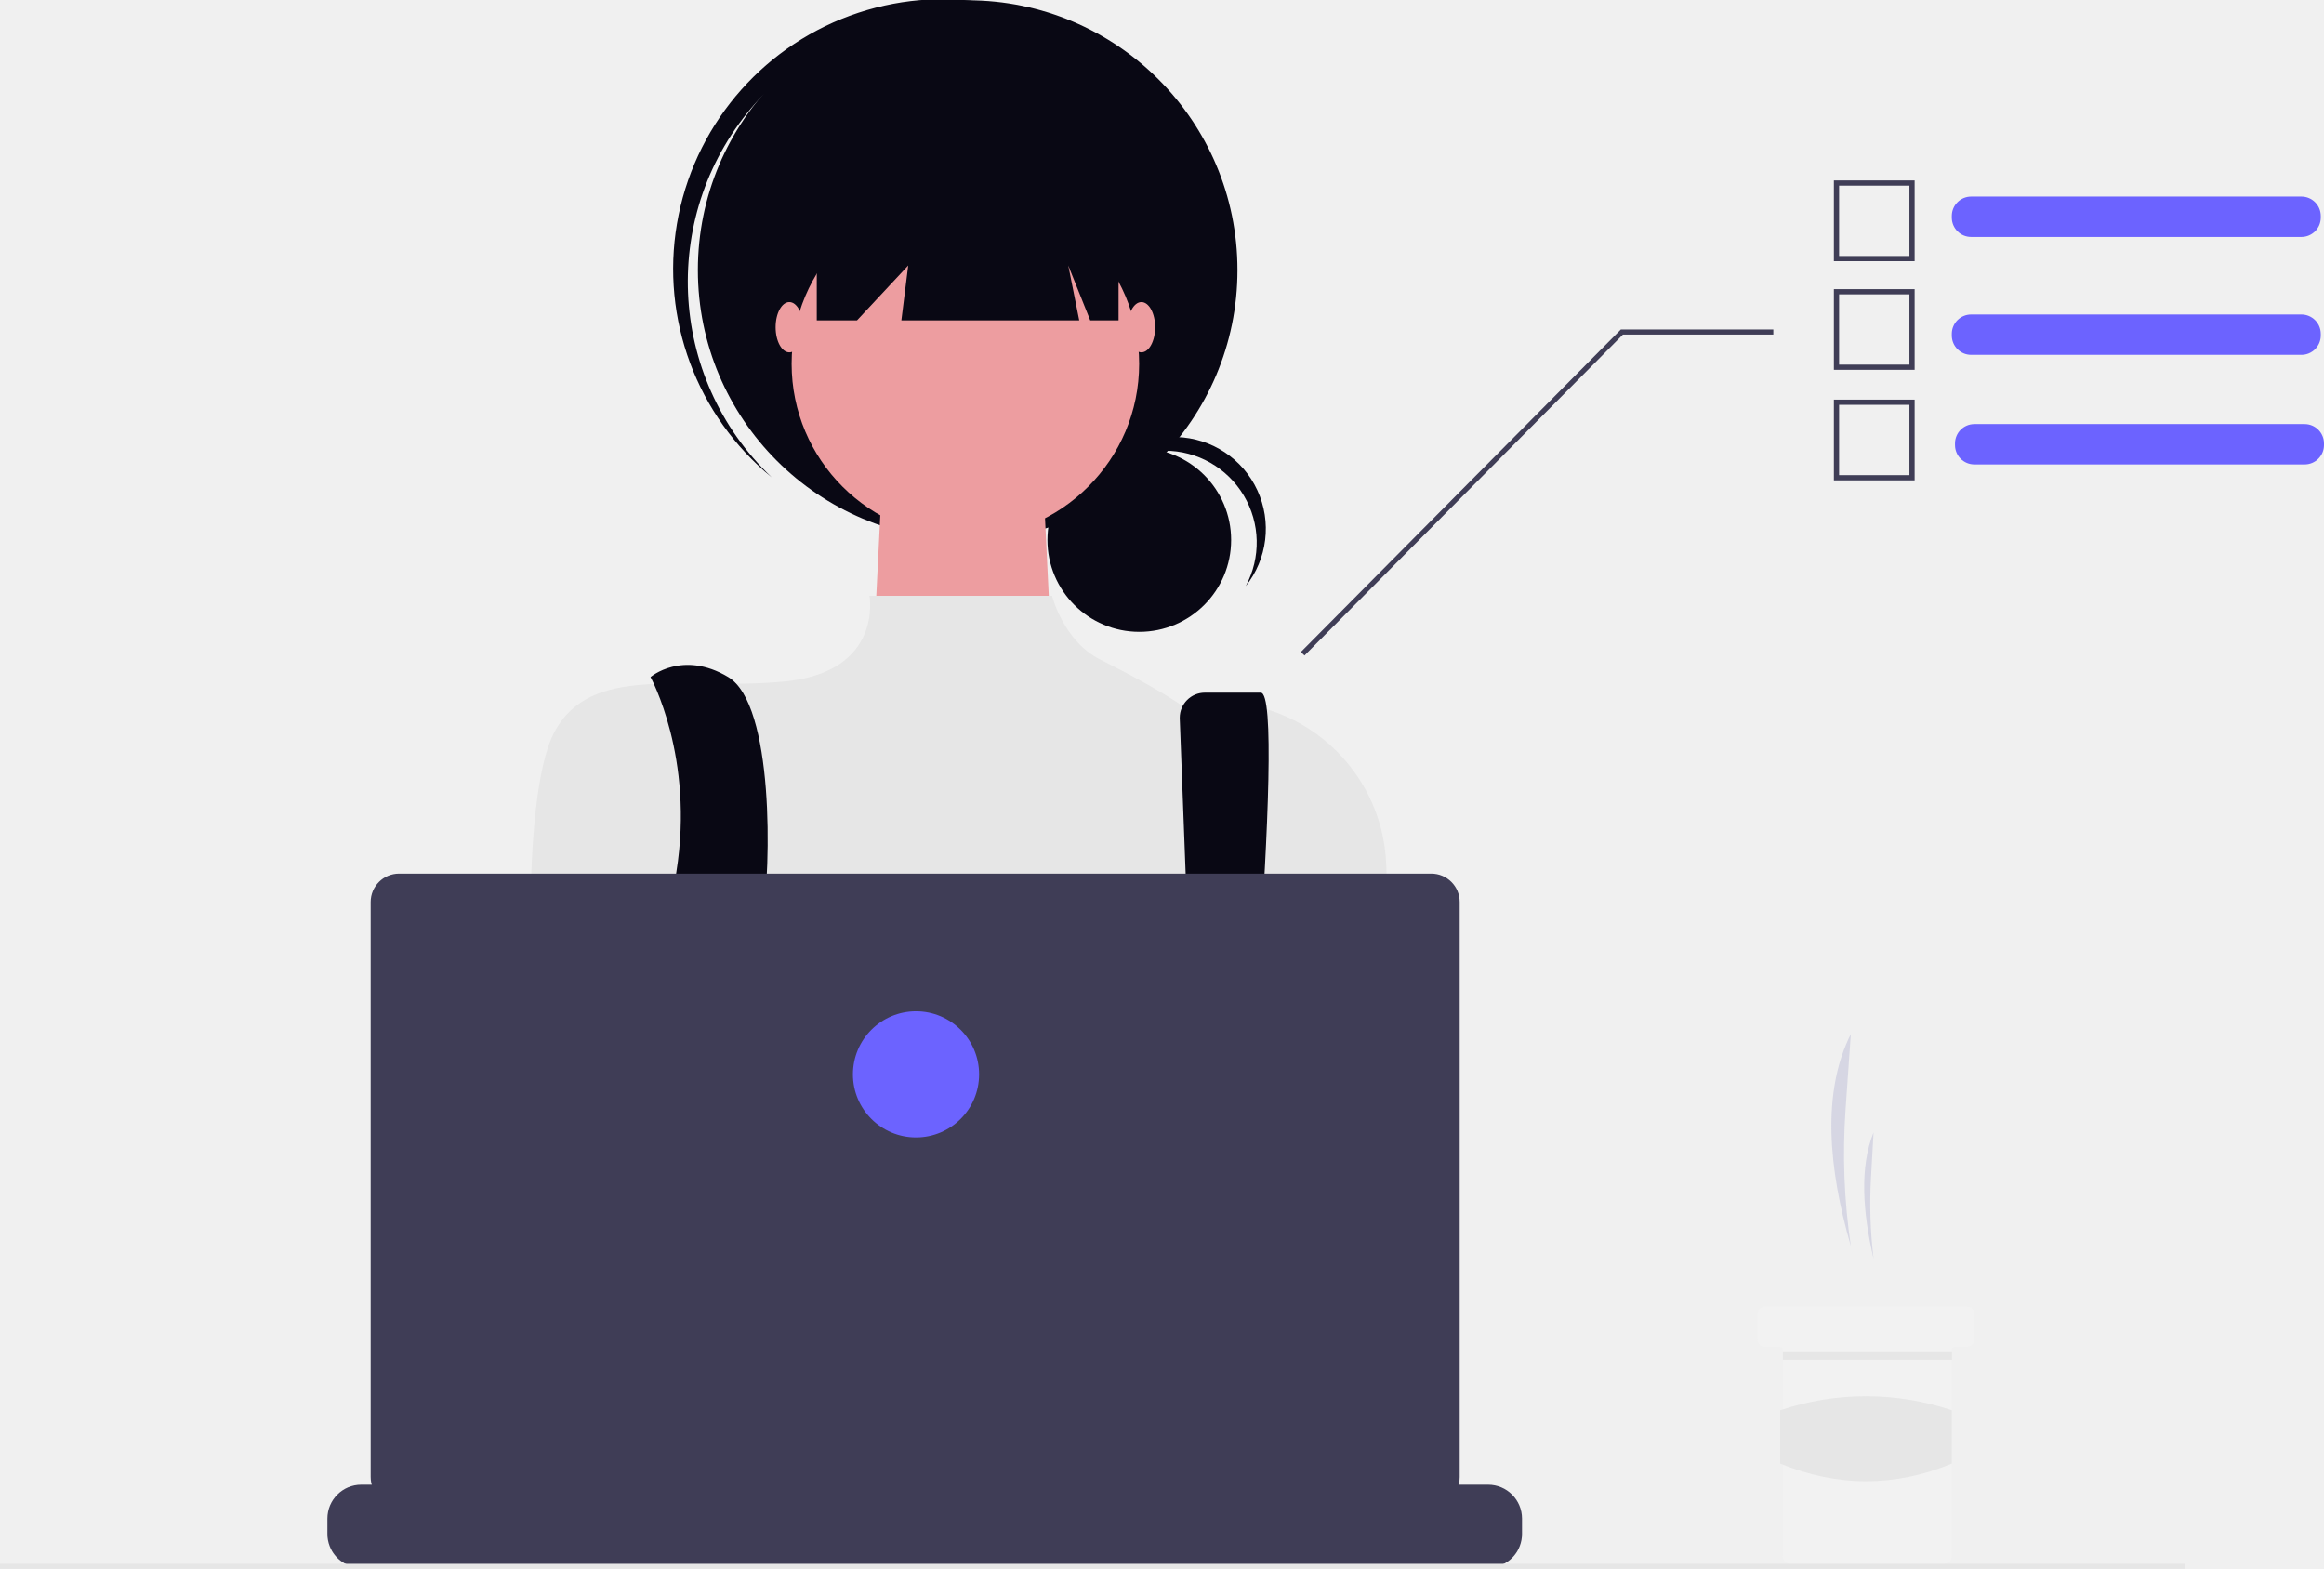
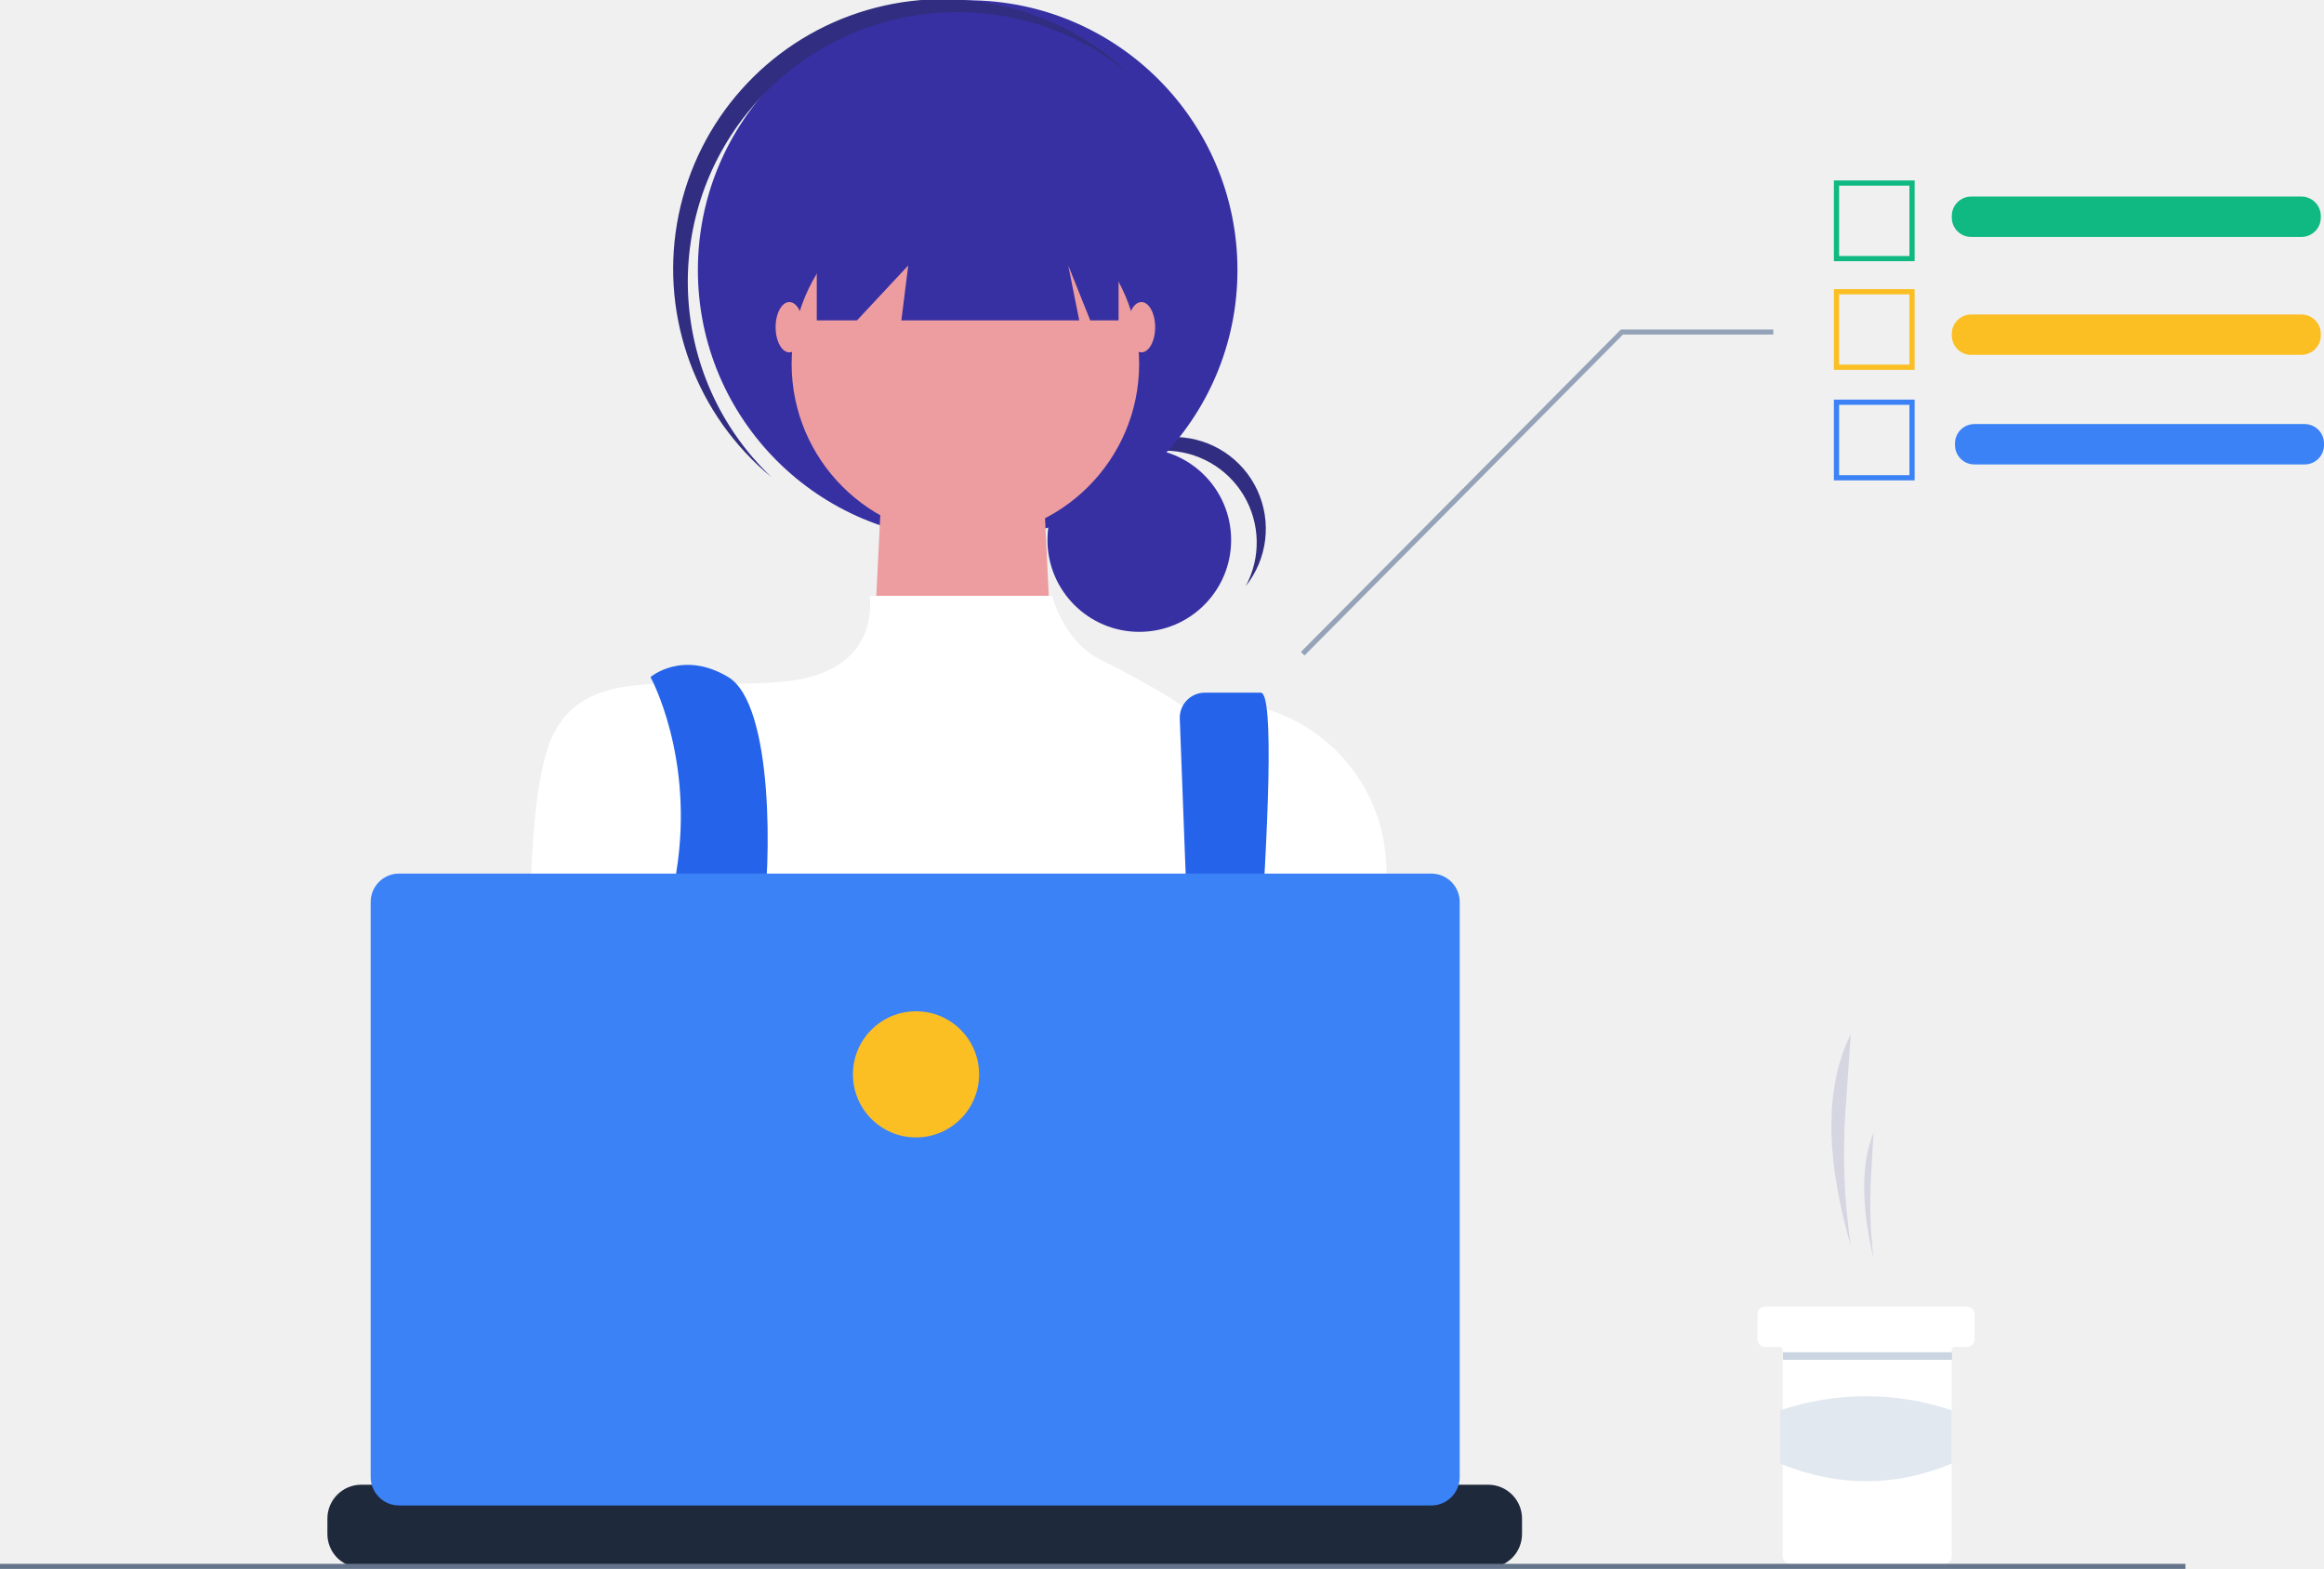
<svg xmlns="http://www.w3.org/2000/svg" width="960" height="648.149" viewBox="0 0 960 648.149" role="img" artist="Katerina Limpitsouni" source="https://undraw.co/">
  <g transform="translate(-474.474 -232.417)">
    <path d="M848.258,639.776h0a260.207,260.207,0,0,1-2.183-56.405l2.183-31.156h0c-12.031,23.939-9.312,55.447,0,87.561Z" transform="translate(390.764 107.389)" fill="#d6d6e3" />
    <path d="M857.089,643.334h0a191.276,191.276,0,0,1-1.051-33.574l1.051-18.545h0C851.3,605.464,852.608,624.219,857.089,643.334Z" transform="translate(391.315 109.043)" fill="#d6d6e3" />
-     <path d="M900.582,663.345v10.424a3.143,3.143,0,0,1-3.127,3.127h-5.212a1.039,1.039,0,0,0-1.042,1.042v85.476a3.143,3.143,0,0,1-3.127,3.127H824.487a3.13,3.13,0,0,1-3.127-3.127V677.938a1.046,1.046,0,0,0-1.042-1.042h-6.254a3.13,3.13,0,0,1-3.127-3.127V663.345a3.123,3.123,0,0,1,3.127-3.127h83.391a3.136,3.136,0,0,1,3.127,3.127Z" transform="translate(389.523 111.968)" fill="#f2f2f2" />
-     <rect width="69.84" height="3.127" transform="translate(1210.976 791.052)" fill="#e6e6e6" />
-     <path d="M890.819,723.594c-23.37,9.671-47,9.778-70.883,0V701.563a111.317,111.317,0,0,1,70.883,0Z" transform="translate(389.904 113.475)" fill="#e6e6e6" />
-     <circle cx="37.939" cy="37.939" r="37.939" transform="translate(907.155 417.571)" fill="#090814" />
-     <path d="M577.3,314.631a37.944,37.944,0,0,1,33.4,55.944A37.93,37.93,0,1,0,547.68,328.9,37.845,37.845,0,0,1,577.3,314.631Z" transform="translate(378.363 103.984)" fill="#090814" />
-     <circle cx="111.444" cy="111.444" r="111.444" transform="translate(762.755 232.54)" fill="#090814" />
-     <path d="M415.41,178.2a111.425,111.425,0,0,1,154.448-11.685c-.911-.866-1.813-1.74-2.76-2.581A111.444,111.444,0,1,0,419.01,330.511c.947.842,1.92,1.635,2.887,2.439A111.425,111.425,0,0,1,415.41,178.2Z" transform="translate(371.324 96.642)" fill="#090814" />
+     <path d="M900.582,663.345v10.424a3.143,3.143,0,0,1-3.127,3.127h-5.212a1.039,1.039,0,0,0-1.042,1.042v85.476a3.143,3.143,0,0,1-3.127,3.127H824.487a3.13,3.13,0,0,1-3.127-3.127V677.938a1.046,1.046,0,0,0-1.042-1.042h-6.254a3.13,3.13,0,0,1-3.127-3.127V663.345a3.123,3.123,0,0,1,3.127-3.127h83.391a3.136,3.136,0,0,1,3.127,3.127Z" transform="translate(389.523 111.968)" fill="#ffffff" />
+     <rect width="69.84" height="3.127" transform="translate(1210.976 791.052)" fill="#cbd5e1" />
+     <path d="M890.819,723.594c-23.37,9.671-47,9.778-70.883,0V701.563a111.317,111.317,0,0,1,70.883,0Z" transform="translate(389.904 113.475)" fill="#e2e8f0" />
+     <circle cx="37.939" cy="37.939" r="37.939" transform="translate(907.155 417.571)" fill="#3730a3" />
+     <path d="M577.3,314.631a37.944,37.944,0,0,1,33.4,55.944A37.93,37.93,0,1,0,547.68,328.9,37.845,37.845,0,0,1,577.3,314.631Z" transform="translate(378.363 103.984)" fill="#312e81" />
+     <circle cx="111.444" cy="111.444" r="111.444" transform="translate(762.755 232.54)" fill="#3730a3" />
+     <path d="M415.41,178.2a111.425,111.425,0,0,1,154.448-11.685c-.911-.866-1.813-1.74-2.76-2.581A111.444,111.444,0,1,0,419.01,330.511c.947.842,1.92,1.635,2.887,2.439A111.425,111.425,0,0,1,415.41,178.2Z" transform="translate(371.324 96.642)" fill="#312e81" />
    <path d="M-.746,4.481,65.351,0,68.73,69.84-3.665,63.03Z" transform="translate(839.703 423.782)" fill="#ed9da0" />
    <circle cx="71.778" cy="71.778" r="71.778" transform="translate(801.478 310.929)" fill="#ed9da0" />
-     <path d="M540.162,378.544H464.726s5.887,31.669-35.668,35.447-79.333-7.556-94.444,20.778-8.6,129.221-8.6,129.221,28.333,102,51,117.111,221-5.667,221-5.667l83-104.806L678.208,489.8c-1.468-42.207-40-73.9-81.508-66.086q-1.223.23-2.462.5s-9.118-6.815-34.136-19.323C544.8,397.239,540.162,378.544,540.162,378.544Z" transform="translate(368.908 100.027)" fill="#e6e6e6" />
-     <path d="M372.26,410.942s18.256,33.125,10.7,80.347,24.146,147.1,24.146,147.1l22.667-5.667S414.663,534.5,418.44,511.83s4.82-89.554-14.069-100.888S372.26,410.942,372.26,410.942Z" transform="translate(370.927 101.187)" fill="#090814" />
-     <path d="M582,427.844l7.94,209.13,15.111,9.444s21.722-229.5,10.389-229.5h-23.06a10.393,10.393,0,0,0-10.393,10.393Q581.986,427.578,582,427.844Z" transform="translate(379.818 101.654)" fill="#090814" />
-     <circle cx="9.444" cy="9.444" r="9.444" transform="translate(778.979 715.962)" fill="#6c63ff" />
-     <circle cx="9.444" cy="9.444" r="9.444" transform="translate(967.868 725.406)" fill="#6c63ff" />
-     <path d="M323.672,58.069v71.778H340.3L361.45,107.18l-2.833,22.667h73.477l-4.533-22.667,9.067,22.667h11.711V58.069Z" transform="translate(488.194 234.915)" fill="#090814" />
+     <path d="M540.162,378.544H464.726s5.887,31.669-35.668,35.447-79.333-7.556-94.444,20.778-8.6,129.221-8.6,129.221,28.333,102,51,117.111,221-5.667,221-5.667l83-104.806L678.208,489.8c-1.468-42.207-40-73.9-81.508-66.086q-1.223.23-2.462.5s-9.118-6.815-34.136-19.323C544.8,397.239,540.162,378.544,540.162,378.544Z" transform="translate(368.908 100.027)" fill="#ffffff" />
+     <path d="M372.26,410.942s18.256,33.125,10.7,80.347,24.146,147.1,24.146,147.1l22.667-5.667S414.663,534.5,418.44,511.83s4.82-89.554-14.069-100.888S372.26,410.942,372.26,410.942Z" transform="translate(370.927 101.187)" fill="#2563eb" />
+     <path d="M582,427.844l7.94,209.13,15.111,9.444s21.722-229.5,10.389-229.5h-23.06a10.393,10.393,0,0,0-10.393,10.393Q581.986,427.578,582,427.844Z" transform="translate(379.818 101.654)" fill="#2563eb" />
+     <circle cx="9.444" cy="9.444" r="9.444" transform="translate(778.979 715.962)" fill="#fbbf24" />
+     <circle cx="9.444" cy="9.444" r="9.444" transform="translate(967.868 725.406)" fill="#fbbf24" />
+     <path d="M323.672,58.069v71.778H340.3L361.45,107.18l-2.833,22.667h73.477l-4.533-22.667,9.067,22.667h11.711V58.069Z" transform="translate(488.194 234.915)" fill="#3730a3" />
    <ellipse cx="5.667" cy="10.389" rx="5.667" ry="10.389" transform="translate(794.866 357.207)" fill="#ed9da0" />
    <ellipse cx="5.667" cy="10.389" rx="5.667" ry="10.389" transform="translate(940.311 357.207)" fill="#ed9da0" />
-     <path d="M737.694,744.969V751.3a13.9,13.9,0,0,1-.948,5.076,14.263,14.263,0,0,1-1.011,2.085,14.007,14.007,0,0,1-12.04,6.838H258.215a14.007,14.007,0,0,1-12.04-6.838,14.269,14.269,0,0,1-1.011-2.085,13.906,13.906,0,0,1-.949-5.076v-6.327a14,14,0,0,1,13.992-14h26.839v-2.95a.583.583,0,0,1,.582-.584h14a.583.583,0,0,1,.584.582v2.952h8.746v-2.95a.583.583,0,0,1,.582-.584h14a.583.583,0,0,1,.584.582v2.952h8.756v-2.95a.583.583,0,0,1,.582-.584h14a.583.583,0,0,1,.584.582v2.952h8.746v-2.95a.583.583,0,0,1,.582-.584h14a.583.583,0,0,1,.584.582v2.952h8.746v-2.95a.583.583,0,0,1,.582-.584h14a.583.583,0,0,1,.584.582v2.952h8.756v-2.95a.583.583,0,0,1,.582-.584h14a.583.583,0,0,1,.584.582v2.952h8.746v-2.95a.583.583,0,0,1,.582-.584H538.785a.583.583,0,0,1,.584.582v2.952h8.756v-2.95a.583.583,0,0,1,.582-.584h14a.59.59,0,0,1,.584.584v2.95h8.746v-2.95a.583.583,0,0,1,.582-.584h14a.583.583,0,0,1,.584.582v2.952h8.746v-2.95a.583.583,0,0,1,.582-.584h14a.583.583,0,0,1,.584.582v2.952h8.756v-2.95a.583.583,0,0,1,.582-.584h14a.581.581,0,0,1,.573.584v2.95h8.756v-2.95a.583.583,0,0,1,.582-.584h14a.583.583,0,0,1,.584.582v2.952H667.7v-2.95a.583.583,0,0,1,.582-.584h14a.583.583,0,0,1,.584.582v2.952h40.83a14,14,0,0,1,14,13.992Z" transform="translate(365.5 114.817)" fill="#3f3d56" />
-     <rect width="902.764" height="2.085" transform="translate(474.474 878.481)" fill="#e6e6e6" />
-     <path d="M699.485,488.621H273.1a11.736,11.736,0,0,0-11.736,11.736V737.93A11.736,11.736,0,0,0,273.1,749.666H699.485a11.736,11.736,0,0,0,11.736-11.736V500.357A11.736,11.736,0,0,0,699.485,488.621Z" transform="translate(366.227 104.694)" fill="#3f3d56" />
-     <circle cx="26.06" cy="26.06" r="26.06" transform="translate(826.802 650.198)" fill="#6c63ff" />
-     <path d="M517.823,272.7,649.379,140.1h62.109v-2.085H648.509l-.305.31L516.341,271.23Z" transform="translate(495.512 230.519)" fill="#3f3d56" />
-     <rect width="152.422" height="16.678" rx="8" transform="translate(1280.723 313.628)" fill="#6c63ff" />
-     <path d="M875.382,247.272H842.026V213.915h33.357Zm-31.2-2.155h29.046V216.07H844.181Z" transform="translate(389.991 93.049)" fill="#3f3d56" />
-     <rect width="152.422" height="16.678" rx="8" transform="translate(1280.723 362.335)" fill="#6c63ff" />
-     <path d="M875.382,290.7H842.026V257.348h33.357Zm-31.2-2.155h29.046V259.5H844.181Z" transform="translate(389.991 94.509)" fill="#3f3d56" />
-     <rect width="152.422" height="16.678" rx="8" transform="translate(1282.052 407.609)" fill="#6c63ff" />
-     <path d="M875.382,334.137H842.026V300.781h33.357Zm-31.2-2.155h29.046V302.936H844.181Z" transform="translate(389.991 96.731)" fill="#3f3d56" />
+     <path d="M737.694,744.969V751.3a13.9,13.9,0,0,1-.948,5.076,14.263,14.263,0,0,1-1.011,2.085,14.007,14.007,0,0,1-12.04,6.838H258.215a14.007,14.007,0,0,1-12.04-6.838,14.269,14.269,0,0,1-1.011-2.085,13.906,13.906,0,0,1-.949-5.076v-6.327a14,14,0,0,1,13.992-14h26.839v-2.95a.583.583,0,0,1,.582-.584h14a.583.583,0,0,1,.584.582v2.952h8.746v-2.95a.583.583,0,0,1,.582-.584h14a.583.583,0,0,1,.584.582v2.952h8.756v-2.95a.583.583,0,0,1,.582-.584h14a.583.583,0,0,1,.584.582v2.952h8.746v-2.95a.583.583,0,0,1,.582-.584h14a.583.583,0,0,1,.584.582v2.952h8.746v-2.95a.583.583,0,0,1,.582-.584h14a.583.583,0,0,1,.584.582v2.952h8.756v-2.95a.583.583,0,0,1,.582-.584h14a.583.583,0,0,1,.584.582v2.952h8.746v-2.95a.583.583,0,0,1,.582-.584H538.785a.583.583,0,0,1,.584.582v2.952h8.756v-2.95a.583.583,0,0,1,.582-.584h14a.59.59,0,0,1,.584.584v2.95h8.746v-2.95a.583.583,0,0,1,.582-.584h14a.583.583,0,0,1,.584.582v2.952h8.746v-2.95a.583.583,0,0,1,.582-.584h14a.583.583,0,0,1,.584.582v2.952h8.756v-2.95a.583.583,0,0,1,.582-.584h14a.581.581,0,0,1,.573.584v2.95h8.756v-2.95a.583.583,0,0,1,.582-.584h14a.583.583,0,0,1,.584.582v2.952H667.7v-2.95a.583.583,0,0,1,.582-.584h14a.583.583,0,0,1,.584.582v2.952h40.83a14,14,0,0,1,14,13.992Z" transform="translate(365.5 114.817)" fill="#1e293b" />
+     <rect width="902.764" height="2.085" transform="translate(474.474 878.481)" fill="#64748b" />
+     <path d="M699.485,488.621H273.1a11.736,11.736,0,0,0-11.736,11.736V737.93A11.736,11.736,0,0,0,273.1,749.666H699.485a11.736,11.736,0,0,0,11.736-11.736V500.357A11.736,11.736,0,0,0,699.485,488.621Z" transform="translate(366.227 104.694)" fill="#3b82f6" />
+     <circle cx="26.06" cy="26.06" r="26.06" transform="translate(826.802 650.198)" fill="#fbbf24" />
+     <path d="M517.823,272.7,649.379,140.1h62.109v-2.085H648.509l-.305.31L516.341,271.23Z" transform="translate(495.512 230.519)" fill="#94a3b8" />
+     <rect width="152.422" height="16.678" rx="8" transform="translate(1280.723 313.628)" fill="#10b981" />
+     <path d="M875.382,247.272H842.026V213.915h33.357Zm-31.2-2.155h29.046V216.07H844.181Z" transform="translate(389.991 93.049)" fill="#10b981" />
+     <rect width="152.422" height="16.678" rx="8" transform="translate(1280.723 362.335)" fill="#fbbf24" />
+     <path d="M875.382,290.7H842.026V257.348h33.357Zm-31.2-2.155h29.046V259.5H844.181Z" transform="translate(389.991 94.509)" fill="#fbbf24" />
+     <rect width="152.422" height="16.678" rx="8" transform="translate(1282.052 407.609)" fill="#3b82f6" />
+     <path d="M875.382,334.137H842.026V300.781h33.357Zm-31.2-2.155h29.046V302.936H844.181Z" transform="translate(389.991 96.731)" fill="#3b82f6" />
  </g>
</svg>
